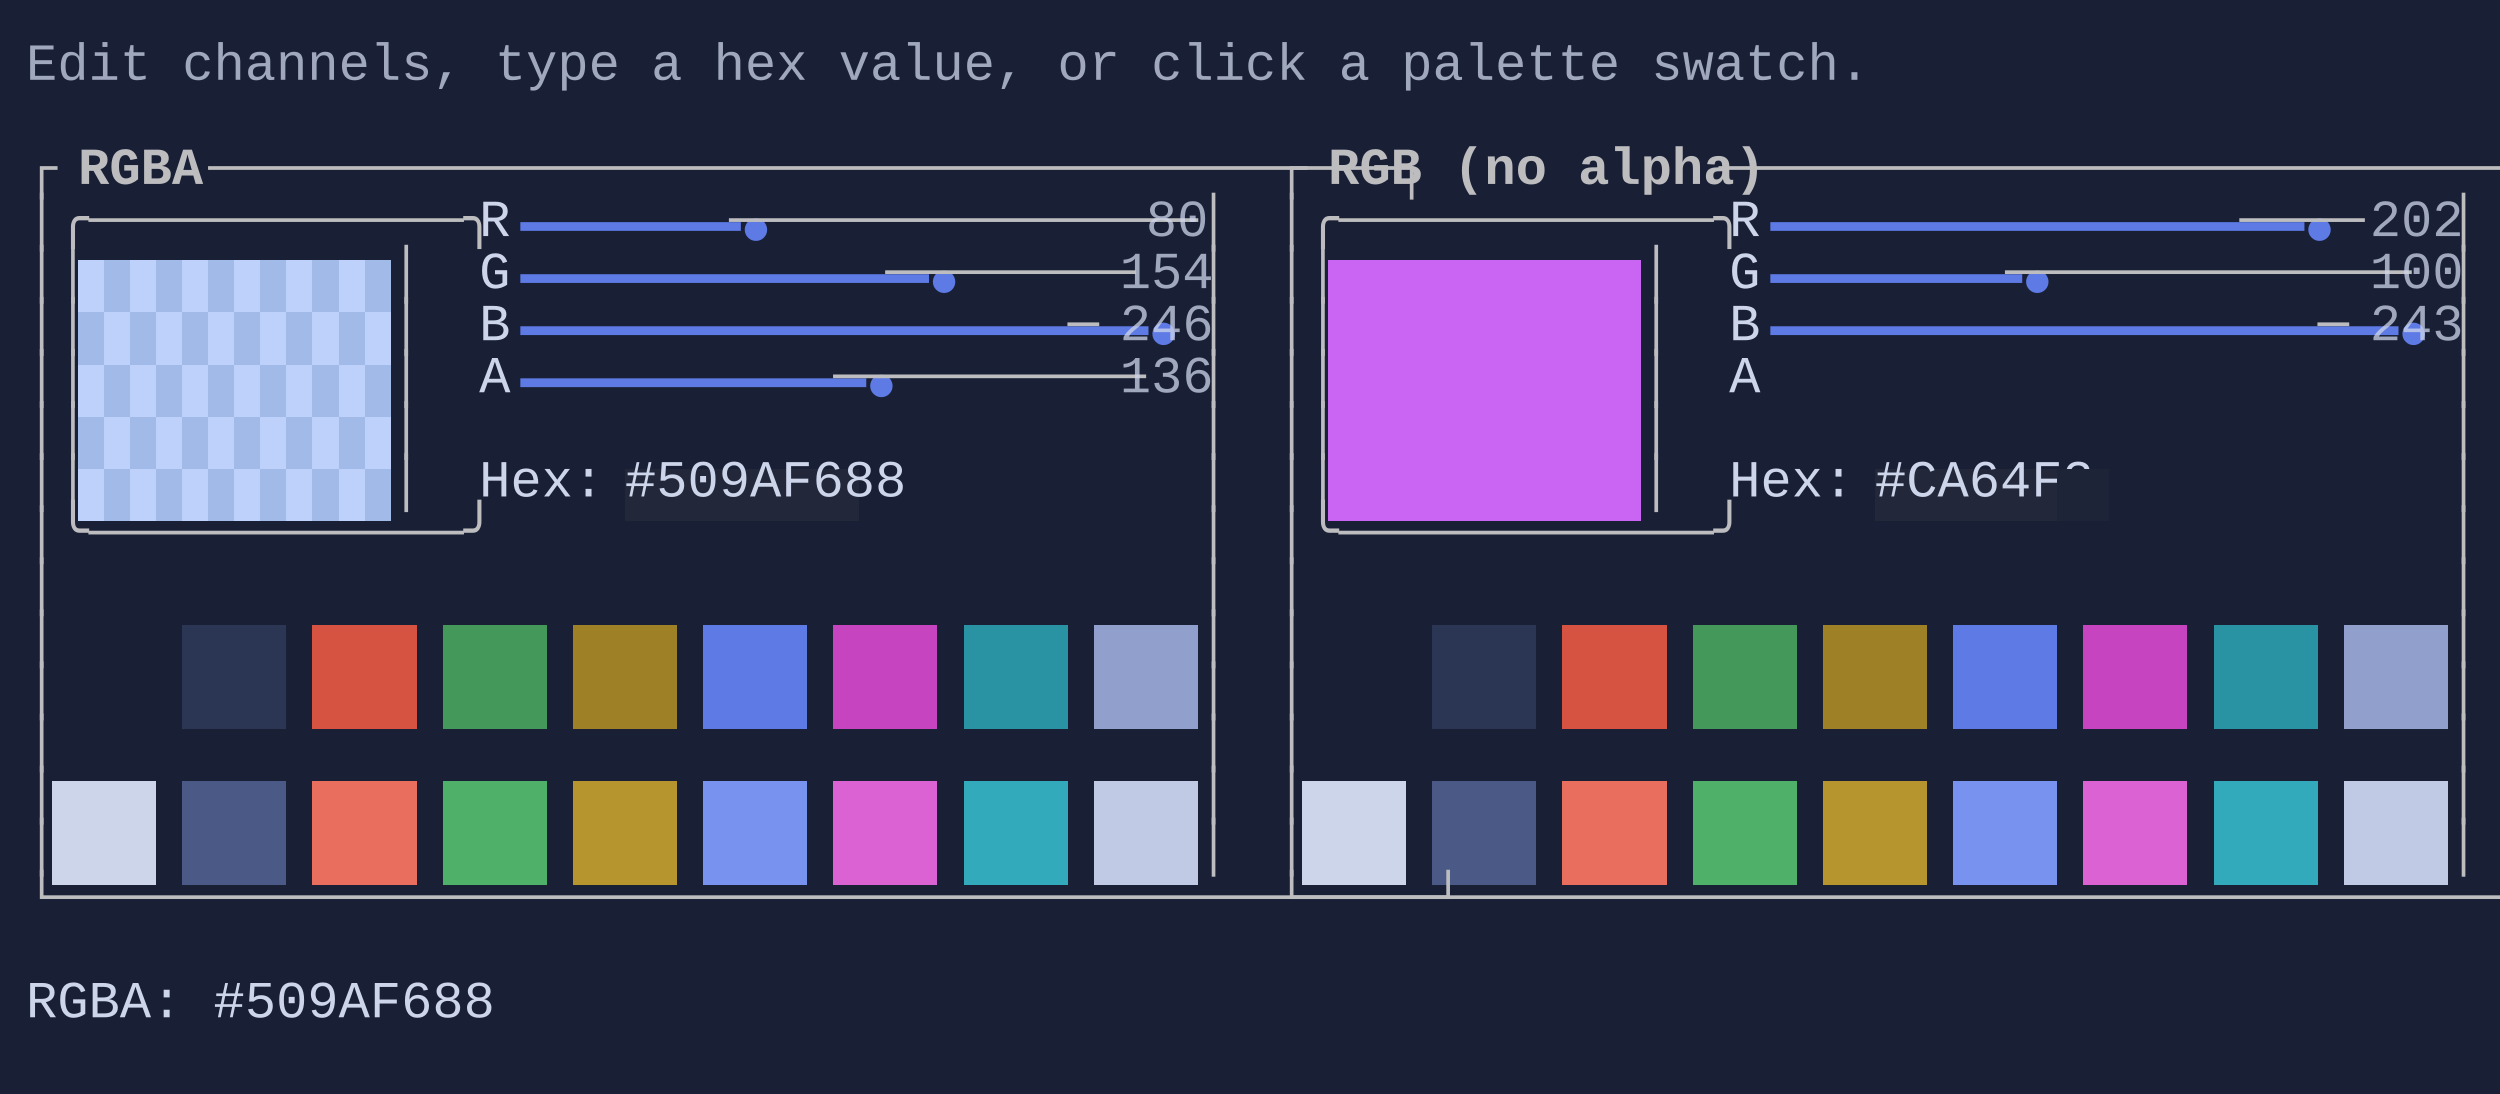
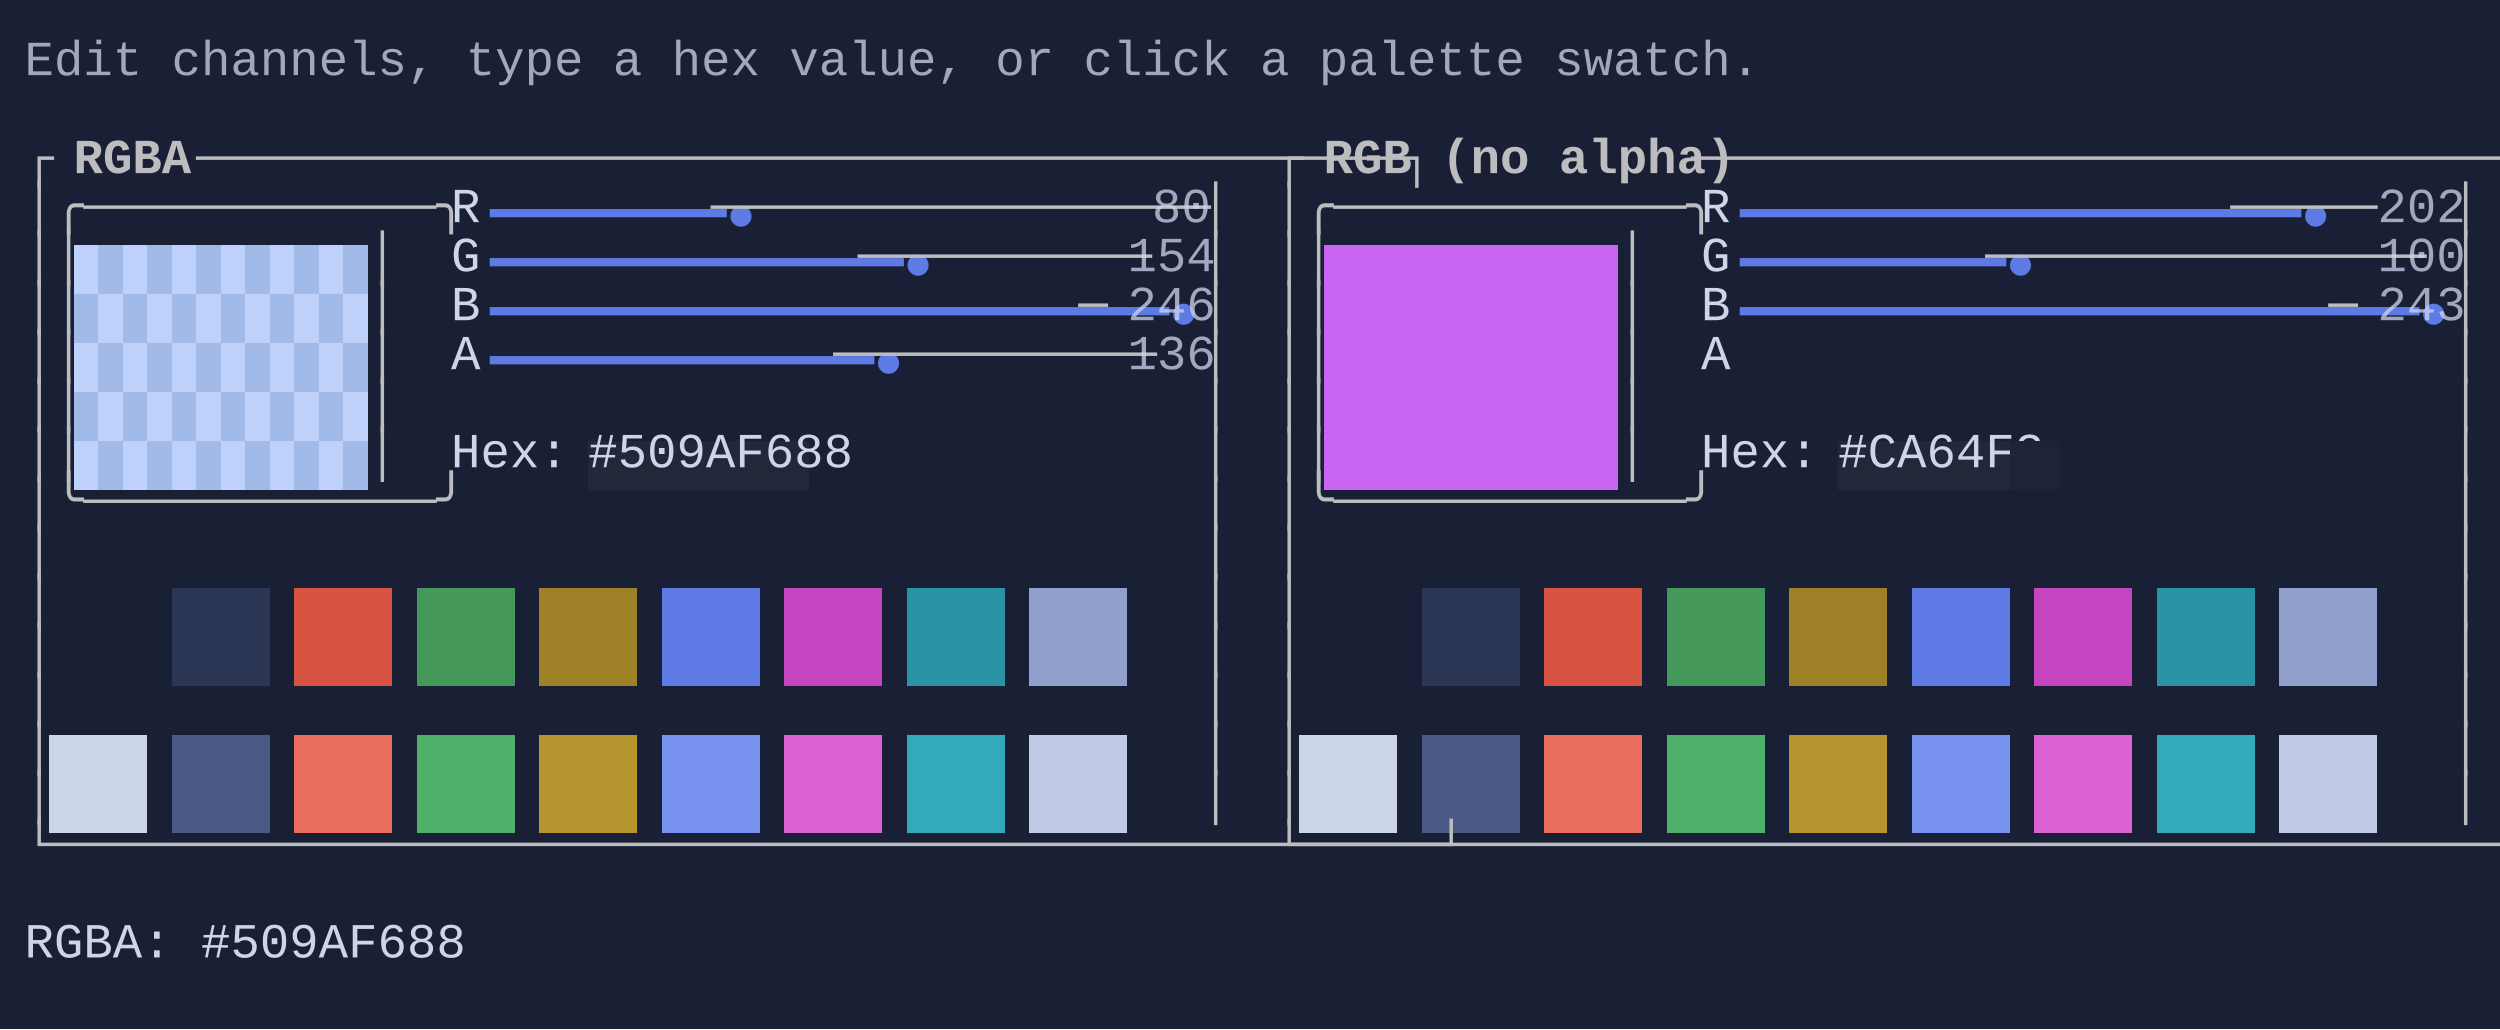
- <svg xmlns="http://www.w3.org/2000/svg" viewBox="0 0 864 378" width="864" height="378" shape-rendering="crispEdges">
+ <svg xmlns="http://www.w3.org/2000/svg" viewBox="0 0 918 378" width="918" height="378" shape-rendering="crispEdges">
  <style>.t{font-family:ui-monospace, SFMono-Regular, Menlo, Monaco, Consolas, "Liberation Mono", "Courier New", monospace;font-size:18px;dominant-baseline:text-before-edge;white-space:pre;font-variant-ligatures:none;font-kerning:none;font-feature-settings:"liga" 0,"calt" 0;letter-spacing:0}</style>
-   <rect x="0" y="0" width="864" height="378" fill="rgb(25,32,54)" />
+   <rect x="0" y="0" width="918" height="378" fill="rgb(25,32,54)" />
  <text class="t" x="9" y="18" fill="rgb(205,213,235)" textLength="531" lengthAdjust="spacing" opacity="0.75" xml:space="preserve">Edit channels, type a hex value, or click a palette swatch.</text>
  <text class="t" x="9" y="54" fill="rgb(189,189,191)" textLength="9" lengthAdjust="spacing" xml:space="preserve">┌</text>
  <text class="t" x="27" y="54" fill="rgb(189,189,191)" textLength="36" lengthAdjust="spacing" font-weight="700" xml:space="preserve">RGBA</text>
-   <text class="t" x="72" y="54" fill="rgb(189,189,191)" textLength="351" lengthAdjust="spacing" xml:space="preserve">──────────────────────────────────────┐</text>
-   <text class="t" x="441" y="54" fill="rgb(189,189,191)" textLength="9" lengthAdjust="spacing" xml:space="preserve">┌</text>
-   <text class="t" x="459" y="54" fill="rgb(189,189,191)" textLength="126" lengthAdjust="spacing" font-weight="700" xml:space="preserve">RGB (no alpha)</text>
-   <text class="t" x="594" y="54" fill="rgb(189,189,191)" textLength="261" lengthAdjust="spacing" xml:space="preserve">────────────────────────────┐</text>
+   <text class="t" x="72" y="54" fill="rgb(189,189,191)" textLength="378" lengthAdjust="spacing" xml:space="preserve">─────────────────────────────────────────┐</text>
+   <text class="t" x="468" y="54" fill="rgb(189,189,191)" textLength="9" lengthAdjust="spacing" xml:space="preserve">┌</text>
+   <text class="t" x="486" y="54" fill="rgb(189,189,191)" textLength="126" lengthAdjust="spacing" font-weight="700" xml:space="preserve">RGB (no alpha)</text>
+   <text class="t" x="621" y="54" fill="rgb(189,189,191)" textLength="288" lengthAdjust="spacing" xml:space="preserve">───────────────────────────────┐</text>
  <text class="t" x="9" y="72" fill="rgb(189,189,191)" textLength="135" lengthAdjust="spacing" xml:space="preserve">│╭────────────╮</text>
  <text class="t" x="144" y="72" fill="rgb(205,213,235)" textLength="36" lengthAdjust="spacing" xml:space="preserve">  R </text>
-   <text class="t" x="180" y="72" fill="rgb(94,122,229)" textLength="72" lengthAdjust="spacing" font-weight="700" xml:space="preserve">━━━━━━━●</text>
-   <text class="t" x="252" y="72" fill="rgb(189,189,191)" textLength="135" lengthAdjust="spacing" xml:space="preserve">───────────────</text>
-   <text class="t" x="396" y="72" fill="rgb(205,213,235)" textLength="18" lengthAdjust="spacing" opacity="0.75" xml:space="preserve">80</text>
-   <text class="t" x="414" y="72" fill="rgb(189,189,191)" textLength="9" lengthAdjust="spacing" xml:space="preserve">│</text>
-   <text class="t" x="441" y="72" fill="rgb(189,189,191)" textLength="135" lengthAdjust="spacing" xml:space="preserve">│╭────────────╮</text>
-   <text class="t" x="576" y="72" fill="rgb(205,213,235)" textLength="36" lengthAdjust="spacing" xml:space="preserve">  R </text>
-   <text class="t" x="612" y="72" fill="rgb(94,122,229)" textLength="162" lengthAdjust="spacing" font-weight="700" xml:space="preserve">━━━━━━━━━━━━━━━━━●</text>
-   <text class="t" x="774" y="72" fill="rgb(189,189,191)" textLength="36" lengthAdjust="spacing" xml:space="preserve">────</text>
-   <text class="t" x="819" y="72" fill="rgb(205,213,235)" textLength="27" lengthAdjust="spacing" opacity="0.75" xml:space="preserve">202</text>
-   <text class="t" x="846" y="72" fill="rgb(189,189,191)" textLength="9" lengthAdjust="spacing" xml:space="preserve">│</text>
+   <text class="t" x="180" y="72" fill="rgb(94,122,229)" textLength="81" lengthAdjust="spacing" font-weight="700" xml:space="preserve">━━━━━━━━●</text>
+   <text class="t" x="261" y="72" fill="rgb(189,189,191)" textLength="153" lengthAdjust="spacing" xml:space="preserve">─────────────────</text>
+   <text class="t" x="423" y="72" fill="rgb(205,213,235)" textLength="18" lengthAdjust="spacing" opacity="0.75" xml:space="preserve">80</text>
+   <text class="t" x="441" y="72" fill="rgb(189,189,191)" textLength="9" lengthAdjust="spacing" xml:space="preserve">│</text>
+   <text class="t" x="468" y="72" fill="rgb(189,189,191)" textLength="135" lengthAdjust="spacing" xml:space="preserve">│╭────────────╮</text>
+   <text class="t" x="603" y="72" fill="rgb(205,213,235)" textLength="36" lengthAdjust="spacing" xml:space="preserve">  R </text>
+   <text class="t" x="639" y="72" fill="rgb(94,122,229)" textLength="180" lengthAdjust="spacing" font-weight="700" xml:space="preserve">━━━━━━━━━━━━━━━━━━━●</text>
+   <text class="t" x="819" y="72" fill="rgb(189,189,191)" textLength="45" lengthAdjust="spacing" xml:space="preserve">─────</text>
+   <text class="t" x="873" y="72" fill="rgb(205,213,235)" textLength="27" lengthAdjust="spacing" opacity="0.75" xml:space="preserve">202</text>
+   <text class="t" x="900" y="72" fill="rgb(189,189,191)" textLength="9" lengthAdjust="spacing" xml:space="preserve">│</text>
  <text class="t" x="9" y="90" fill="rgb(189,189,191)" textLength="18" lengthAdjust="spacing" xml:space="preserve">││</text>
  <rect x="27" y="90" width="9" height="18" fill="rgb(189,209,250)" />
  <rect x="36" y="90" width="9" height="18" fill="rgb(162,186,232)" />
  <rect x="45" y="90" width="9" height="18" fill="rgb(189,209,250)" />
  <rect x="54" y="90" width="9" height="18" fill="rgb(162,186,232)" />
  <rect x="63" y="90" width="9" height="18" fill="rgb(189,209,250)" />
  <rect x="72" y="90" width="9" height="18" fill="rgb(162,186,232)" />
  <rect x="81" y="90" width="9" height="18" fill="rgb(189,209,250)" />
  <rect x="90" y="90" width="9" height="18" fill="rgb(162,186,232)" />
  <rect x="99" y="90" width="9" height="18" fill="rgb(189,209,250)" />
  <rect x="108" y="90" width="9" height="18" fill="rgb(162,186,232)" />
  <rect x="117" y="90" width="9" height="18" fill="rgb(189,209,250)" />
  <rect x="126" y="90" width="9" height="18" fill="rgb(162,186,232)" />
  <text class="t" x="135" y="90" fill="rgb(189,189,191)" textLength="9" lengthAdjust="spacing" xml:space="preserve">│</text>
  <text class="t" x="144" y="90" fill="rgb(205,213,235)" textLength="36" lengthAdjust="spacing" xml:space="preserve">  G </text>
-   <text class="t" x="180" y="90" fill="rgb(94,122,229)" textLength="126" lengthAdjust="spacing" font-weight="700" xml:space="preserve">━━━━━━━━━━━━━●</text>
-   <text class="t" x="306" y="90" fill="rgb(189,189,191)" textLength="72" lengthAdjust="spacing" xml:space="preserve">────────</text>
-   <text class="t" x="387" y="90" fill="rgb(205,213,235)" textLength="27" lengthAdjust="spacing" opacity="0.75" xml:space="preserve">154</text>
-   <text class="t" x="414" y="90" fill="rgb(189,189,191)" textLength="9" lengthAdjust="spacing" xml:space="preserve">│</text>
-   <text class="t" x="441" y="90" fill="rgb(189,189,191)" textLength="18" lengthAdjust="spacing" xml:space="preserve">││</text>
-   <rect x="459" y="90" width="108" height="18" fill="rgb(202,100,243)" />
-   <text class="t" x="567" y="90" fill="rgb(189,189,191)" textLength="9" lengthAdjust="spacing" xml:space="preserve">│</text>
-   <text class="t" x="576" y="90" fill="rgb(205,213,235)" textLength="36" lengthAdjust="spacing" xml:space="preserve">  G </text>
-   <text class="t" x="612" y="90" fill="rgb(94,122,229)" textLength="81" lengthAdjust="spacing" font-weight="700" xml:space="preserve">━━━━━━━━●</text>
-   <text class="t" x="693" y="90" fill="rgb(189,189,191)" textLength="117" lengthAdjust="spacing" xml:space="preserve">─────────────</text>
-   <text class="t" x="819" y="90" fill="rgb(205,213,235)" textLength="27" lengthAdjust="spacing" opacity="0.75" xml:space="preserve">100</text>
-   <text class="t" x="846" y="90" fill="rgb(189,189,191)" textLength="9" lengthAdjust="spacing" xml:space="preserve">│</text>
+   <text class="t" x="180" y="90" fill="rgb(94,122,229)" textLength="135" lengthAdjust="spacing" font-weight="700" xml:space="preserve">━━━━━━━━━━━━━━●</text>
+   <text class="t" x="315" y="90" fill="rgb(189,189,191)" textLength="90" lengthAdjust="spacing" xml:space="preserve">──────────</text>
+   <text class="t" x="414" y="90" fill="rgb(205,213,235)" textLength="27" lengthAdjust="spacing" opacity="0.75" xml:space="preserve">154</text>
+   <text class="t" x="441" y="90" fill="rgb(189,189,191)" textLength="9" lengthAdjust="spacing" xml:space="preserve">│</text>
+   <text class="t" x="468" y="90" fill="rgb(189,189,191)" textLength="18" lengthAdjust="spacing" xml:space="preserve">││</text>
+   <rect x="486" y="90" width="108" height="18" fill="rgb(202,100,243)" />
+   <text class="t" x="594" y="90" fill="rgb(189,189,191)" textLength="9" lengthAdjust="spacing" xml:space="preserve">│</text>
+   <text class="t" x="603" y="90" fill="rgb(205,213,235)" textLength="36" lengthAdjust="spacing" xml:space="preserve">  G </text>
+   <text class="t" x="639" y="90" fill="rgb(94,122,229)" textLength="90" lengthAdjust="spacing" font-weight="700" xml:space="preserve">━━━━━━━━━●</text>
+   <text class="t" x="729" y="90" fill="rgb(189,189,191)" textLength="135" lengthAdjust="spacing" xml:space="preserve">───────────────</text>
+   <text class="t" x="873" y="90" fill="rgb(205,213,235)" textLength="27" lengthAdjust="spacing" opacity="0.75" xml:space="preserve">100</text>
+   <text class="t" x="900" y="90" fill="rgb(189,189,191)" textLength="9" lengthAdjust="spacing" xml:space="preserve">│</text>
  <text class="t" x="9" y="108" fill="rgb(189,189,191)" textLength="18" lengthAdjust="spacing" xml:space="preserve">││</text>
  <rect x="27" y="108" width="9" height="18" fill="rgb(162,186,232)" />
  <rect x="36" y="108" width="9" height="18" fill="rgb(189,209,250)" />
  <rect x="45" y="108" width="9" height="18" fill="rgb(162,186,232)" />
  <rect x="54" y="108" width="9" height="18" fill="rgb(189,209,250)" />
  <rect x="63" y="108" width="9" height="18" fill="rgb(162,186,232)" />
  <rect x="72" y="108" width="9" height="18" fill="rgb(189,209,250)" />
  <rect x="81" y="108" width="9" height="18" fill="rgb(162,186,232)" />
  <rect x="90" y="108" width="9" height="18" fill="rgb(189,209,250)" />
  <rect x="99" y="108" width="9" height="18" fill="rgb(162,186,232)" />
  <rect x="108" y="108" width="9" height="18" fill="rgb(189,209,250)" />
  <rect x="117" y="108" width="9" height="18" fill="rgb(162,186,232)" />
  <rect x="126" y="108" width="9" height="18" fill="rgb(189,209,250)" />
  <text class="t" x="135" y="108" fill="rgb(189,189,191)" textLength="9" lengthAdjust="spacing" xml:space="preserve">│</text>
  <text class="t" x="144" y="108" fill="rgb(205,213,235)" textLength="36" lengthAdjust="spacing" xml:space="preserve">  B </text>
-   <text class="t" x="180" y="108" fill="rgb(94,122,229)" textLength="189" lengthAdjust="spacing" font-weight="700" xml:space="preserve">━━━━━━━━━━━━━━━━━━━━●</text>
-   <text class="t" x="369" y="108" fill="rgb(189,189,191)" textLength="9" lengthAdjust="spacing" xml:space="preserve">─</text>
-   <text class="t" x="387" y="108" fill="rgb(205,213,235)" textLength="27" lengthAdjust="spacing" opacity="0.75" xml:space="preserve">246</text>
-   <text class="t" x="414" y="108" fill="rgb(189,189,191)" textLength="9" lengthAdjust="spacing" xml:space="preserve">│</text>
-   <text class="t" x="441" y="108" fill="rgb(189,189,191)" textLength="18" lengthAdjust="spacing" xml:space="preserve">││</text>
-   <rect x="459" y="108" width="108" height="18" fill="rgb(202,100,243)" />
-   <text class="t" x="567" y="108" fill="rgb(189,189,191)" textLength="9" lengthAdjust="spacing" xml:space="preserve">│</text>
-   <text class="t" x="576" y="108" fill="rgb(205,213,235)" textLength="36" lengthAdjust="spacing" xml:space="preserve">  B </text>
-   <text class="t" x="612" y="108" fill="rgb(94,122,229)" textLength="189" lengthAdjust="spacing" font-weight="700" xml:space="preserve">━━━━━━━━━━━━━━━━━━━━●</text>
-   <text class="t" x="801" y="108" fill="rgb(189,189,191)" textLength="9" lengthAdjust="spacing" xml:space="preserve">─</text>
-   <text class="t" x="819" y="108" fill="rgb(205,213,235)" textLength="27" lengthAdjust="spacing" opacity="0.75" xml:space="preserve">243</text>
-   <text class="t" x="846" y="108" fill="rgb(189,189,191)" textLength="9" lengthAdjust="spacing" xml:space="preserve">│</text>
+   <text class="t" x="180" y="108" fill="rgb(94,122,229)" textLength="216" lengthAdjust="spacing" font-weight="700" xml:space="preserve">━━━━━━━━━━━━━━━━━━━━━━━●</text>
+   <text class="t" x="396" y="108" fill="rgb(189,189,191)" textLength="9" lengthAdjust="spacing" xml:space="preserve">─</text>
+   <text class="t" x="414" y="108" fill="rgb(205,213,235)" textLength="27" lengthAdjust="spacing" opacity="0.75" xml:space="preserve">246</text>
+   <text class="t" x="441" y="108" fill="rgb(189,189,191)" textLength="9" lengthAdjust="spacing" xml:space="preserve">│</text>
+   <text class="t" x="468" y="108" fill="rgb(189,189,191)" textLength="18" lengthAdjust="spacing" xml:space="preserve">││</text>
+   <rect x="486" y="108" width="108" height="18" fill="rgb(202,100,243)" />
+   <text class="t" x="594" y="108" fill="rgb(189,189,191)" textLength="9" lengthAdjust="spacing" xml:space="preserve">│</text>
+   <text class="t" x="603" y="108" fill="rgb(205,213,235)" textLength="36" lengthAdjust="spacing" xml:space="preserve">  B </text>
+   <text class="t" x="639" y="108" fill="rgb(94,122,229)" textLength="216" lengthAdjust="spacing" font-weight="700" xml:space="preserve">━━━━━━━━━━━━━━━━━━━━━━━●</text>
+   <text class="t" x="855" y="108" fill="rgb(189,189,191)" textLength="9" lengthAdjust="spacing" xml:space="preserve">─</text>
+   <text class="t" x="873" y="108" fill="rgb(205,213,235)" textLength="27" lengthAdjust="spacing" opacity="0.75" xml:space="preserve">243</text>
+   <text class="t" x="900" y="108" fill="rgb(189,189,191)" textLength="9" lengthAdjust="spacing" xml:space="preserve">│</text>
  <text class="t" x="9" y="126" fill="rgb(189,189,191)" textLength="18" lengthAdjust="spacing" xml:space="preserve">││</text>
  <rect x="27" y="126" width="9" height="18" fill="rgb(189,209,250)" />
  <rect x="36" y="126" width="9" height="18" fill="rgb(162,186,232)" />
  <rect x="45" y="126" width="9" height="18" fill="rgb(189,209,250)" />
  <rect x="54" y="126" width="9" height="18" fill="rgb(162,186,232)" />
  <rect x="63" y="126" width="9" height="18" fill="rgb(189,209,250)" />
  <rect x="72" y="126" width="9" height="18" fill="rgb(162,186,232)" />
  <rect x="81" y="126" width="9" height="18" fill="rgb(189,209,250)" />
  <rect x="90" y="126" width="9" height="18" fill="rgb(162,186,232)" />
  <rect x="99" y="126" width="9" height="18" fill="rgb(189,209,250)" />
  <rect x="108" y="126" width="9" height="18" fill="rgb(162,186,232)" />
  <rect x="117" y="126" width="9" height="18" fill="rgb(189,209,250)" />
  <rect x="126" y="126" width="9" height="18" fill="rgb(162,186,232)" />
  <text class="t" x="135" y="126" fill="rgb(189,189,191)" textLength="9" lengthAdjust="spacing" xml:space="preserve">│</text>
  <text class="t" x="144" y="126" fill="rgb(205,213,235)" textLength="36" lengthAdjust="spacing" xml:space="preserve">  A </text>
-   <text class="t" x="180" y="126" fill="rgb(94,122,229)" textLength="108" lengthAdjust="spacing" font-weight="700" xml:space="preserve">━━━━━━━━━━━●</text>
-   <text class="t" x="288" y="126" fill="rgb(189,189,191)" textLength="90" lengthAdjust="spacing" xml:space="preserve">──────────</text>
-   <text class="t" x="387" y="126" fill="rgb(205,213,235)" textLength="27" lengthAdjust="spacing" opacity="0.75" xml:space="preserve">136</text>
-   <text class="t" x="414" y="126" fill="rgb(189,189,191)" textLength="9" lengthAdjust="spacing" xml:space="preserve">│</text>
-   <text class="t" x="441" y="126" fill="rgb(189,189,191)" textLength="18" lengthAdjust="spacing" xml:space="preserve">││</text>
-   <rect x="459" y="126" width="108" height="18" fill="rgb(202,100,243)" />
-   <text class="t" x="567" y="126" fill="rgb(189,189,191)" textLength="9" lengthAdjust="spacing" xml:space="preserve">│</text>
-   <text class="t" x="576" y="126" fill="rgb(205,213,235)" textLength="270" lengthAdjust="spacing" xml:space="preserve">  A                           </text>
-   <text class="t" x="846" y="126" fill="rgb(189,189,191)" textLength="9" lengthAdjust="spacing" xml:space="preserve">│</text>
+   <text class="t" x="180" y="126" fill="rgb(94,122,229)" textLength="126" lengthAdjust="spacing" font-weight="700" xml:space="preserve">━━━━━━━━━━━━━●</text>
+   <text class="t" x="306" y="126" fill="rgb(189,189,191)" textLength="99" lengthAdjust="spacing" xml:space="preserve">───────────</text>
+   <text class="t" x="414" y="126" fill="rgb(205,213,235)" textLength="27" lengthAdjust="spacing" opacity="0.75" xml:space="preserve">136</text>
+   <text class="t" x="441" y="126" fill="rgb(189,189,191)" textLength="9" lengthAdjust="spacing" xml:space="preserve">│</text>
+   <text class="t" x="468" y="126" fill="rgb(189,189,191)" textLength="18" lengthAdjust="spacing" xml:space="preserve">││</text>
+   <rect x="486" y="126" width="108" height="18" fill="rgb(202,100,243)" />
+   <text class="t" x="594" y="126" fill="rgb(189,189,191)" textLength="9" lengthAdjust="spacing" xml:space="preserve">│</text>
+   <text class="t" x="603" y="126" fill="rgb(205,213,235)" textLength="297" lengthAdjust="spacing" xml:space="preserve">  A                              </text>
+   <text class="t" x="900" y="126" fill="rgb(189,189,191)" textLength="9" lengthAdjust="spacing" xml:space="preserve">│</text>
  <text class="t" x="9" y="144" fill="rgb(189,189,191)" textLength="18" lengthAdjust="spacing" xml:space="preserve">││</text>
  <rect x="27" y="144" width="9" height="18" fill="rgb(162,186,232)" />
  <rect x="36" y="144" width="9" height="18" fill="rgb(189,209,250)" />
  <rect x="45" y="144" width="9" height="18" fill="rgb(162,186,232)" />
  <rect x="54" y="144" width="9" height="18" fill="rgb(189,209,250)" />
  <rect x="63" y="144" width="9" height="18" fill="rgb(162,186,232)" />
  <rect x="72" y="144" width="9" height="18" fill="rgb(189,209,250)" />
  <rect x="81" y="144" width="9" height="18" fill="rgb(162,186,232)" />
  <rect x="90" y="144" width="9" height="18" fill="rgb(189,209,250)" />
  <rect x="99" y="144" width="9" height="18" fill="rgb(162,186,232)" />
  <rect x="108" y="144" width="9" height="18" fill="rgb(189,209,250)" />
  <rect x="117" y="144" width="9" height="18" fill="rgb(162,186,232)" />
  <rect x="126" y="144" width="9" height="18" fill="rgb(189,209,250)" />
  <text class="t" x="135" y="144" fill="rgb(189,189,191)" textLength="9" lengthAdjust="spacing" xml:space="preserve">│</text>
-   <text class="t" x="414" y="144" fill="rgb(189,189,191)" textLength="9" lengthAdjust="spacing" xml:space="preserve">│</text>
-   <text class="t" x="441" y="144" fill="rgb(189,189,191)" textLength="18" lengthAdjust="spacing" xml:space="preserve">││</text>
-   <rect x="459" y="144" width="108" height="18" fill="rgb(202,100,243)" />
-   <text class="t" x="567" y="144" fill="rgb(189,189,191)" textLength="9" lengthAdjust="spacing" xml:space="preserve">│</text>
-   <text class="t" x="846" y="144" fill="rgb(189,189,191)" textLength="9" lengthAdjust="spacing" xml:space="preserve">│</text>
+   <text class="t" x="441" y="144" fill="rgb(189,189,191)" textLength="9" lengthAdjust="spacing" xml:space="preserve">│</text>
+   <text class="t" x="468" y="144" fill="rgb(189,189,191)" textLength="18" lengthAdjust="spacing" xml:space="preserve">││</text>
+   <rect x="486" y="144" width="108" height="18" fill="rgb(202,100,243)" />
+   <text class="t" x="594" y="144" fill="rgb(189,189,191)" textLength="9" lengthAdjust="spacing" xml:space="preserve">│</text>
+   <text class="t" x="900" y="144" fill="rgb(189,189,191)" textLength="9" lengthAdjust="spacing" xml:space="preserve">│</text>
  <text class="t" x="9" y="162" fill="rgb(189,189,191)" textLength="18" lengthAdjust="spacing" xml:space="preserve">││</text>
  <rect x="27" y="162" width="9" height="18" fill="rgb(189,209,250)" />
  <rect x="36" y="162" width="9" height="18" fill="rgb(162,186,232)" />
  <rect x="45" y="162" width="9" height="18" fill="rgb(189,209,250)" />
  <rect x="54" y="162" width="9" height="18" fill="rgb(162,186,232)" />
  <rect x="63" y="162" width="9" height="18" fill="rgb(189,209,250)" />
  <rect x="72" y="162" width="9" height="18" fill="rgb(162,186,232)" />
  <rect x="81" y="162" width="9" height="18" fill="rgb(189,209,250)" />
  <rect x="90" y="162" width="9" height="18" fill="rgb(162,186,232)" />
  <rect x="99" y="162" width="9" height="18" fill="rgb(189,209,250)" />
  <rect x="108" y="162" width="9" height="18" fill="rgb(162,186,232)" />
  <rect x="117" y="162" width="9" height="18" fill="rgb(189,209,250)" />
  <rect x="126" y="162" width="9" height="18" fill="rgb(162,186,232)" />
  <text class="t" x="135" y="162" fill="rgb(189,189,191)" textLength="9" lengthAdjust="spacing" xml:space="preserve">│</text>
  <text class="t" x="144" y="162" fill="rgb(205,213,235)" textLength="72" lengthAdjust="spacing" xml:space="preserve">  Hex:  </text>
  <rect x="216" y="162" width="81" height="18" fill="rgb(34,40,58)" />
  <text class="t" x="216" y="162" fill="rgb(205,213,235)" textLength="81" lengthAdjust="spacing" xml:space="preserve">#509AF688</text>
-   <text class="t" x="414" y="162" fill="rgb(189,189,191)" textLength="9" lengthAdjust="spacing" xml:space="preserve">│</text>
-   <text class="t" x="441" y="162" fill="rgb(189,189,191)" textLength="18" lengthAdjust="spacing" xml:space="preserve">││</text>
-   <rect x="459" y="162" width="108" height="18" fill="rgb(202,100,243)" />
-   <text class="t" x="567" y="162" fill="rgb(189,189,191)" textLength="9" lengthAdjust="spacing" xml:space="preserve">│</text>
-   <text class="t" x="576" y="162" fill="rgb(205,213,235)" textLength="72" lengthAdjust="spacing" xml:space="preserve">  Hex:  </text>
-   <rect x="648" y="162" width="63" height="18" fill="rgb(34,40,58)" />
-   <text class="t" x="648" y="162" fill="rgb(205,213,235)" textLength="63" lengthAdjust="spacing" xml:space="preserve">#CA64F3</text>
-   <rect x="711" y="162" width="18" height="18" fill="rgb(30,36,56)" />
-   <text class="t" x="846" y="162" fill="rgb(189,189,191)" textLength="9" lengthAdjust="spacing" xml:space="preserve">│</text>
+   <text class="t" x="441" y="162" fill="rgb(189,189,191)" textLength="9" lengthAdjust="spacing" xml:space="preserve">│</text>
+   <text class="t" x="468" y="162" fill="rgb(189,189,191)" textLength="18" lengthAdjust="spacing" xml:space="preserve">││</text>
+   <rect x="486" y="162" width="108" height="18" fill="rgb(202,100,243)" />
+   <text class="t" x="594" y="162" fill="rgb(189,189,191)" textLength="9" lengthAdjust="spacing" xml:space="preserve">│</text>
+   <text class="t" x="603" y="162" fill="rgb(205,213,235)" textLength="72" lengthAdjust="spacing" xml:space="preserve">  Hex:  </text>
+   <rect x="675" y="162" width="63" height="18" fill="rgb(34,40,58)" />
+   <text class="t" x="675" y="162" fill="rgb(205,213,235)" textLength="63" lengthAdjust="spacing" xml:space="preserve">#CA64F3</text>
+   <rect x="738" y="162" width="18" height="18" fill="rgb(30,36,56)" />
+   <text class="t" x="900" y="162" fill="rgb(189,189,191)" textLength="9" lengthAdjust="spacing" xml:space="preserve">│</text>
  <text class="t" x="9" y="180" fill="rgb(189,189,191)" textLength="135" lengthAdjust="spacing" xml:space="preserve">│╰────────────╯</text>
-   <text class="t" x="414" y="180" fill="rgb(189,189,191)" textLength="9" lengthAdjust="spacing" xml:space="preserve">│</text>
-   <text class="t" x="441" y="180" fill="rgb(189,189,191)" textLength="135" lengthAdjust="spacing" xml:space="preserve">│╰────────────╯</text>
-   <text class="t" x="846" y="180" fill="rgb(189,189,191)" textLength="9" lengthAdjust="spacing" xml:space="preserve">│</text>
+   <text class="t" x="441" y="180" fill="rgb(189,189,191)" textLength="9" lengthAdjust="spacing" xml:space="preserve">│</text>
+   <text class="t" x="468" y="180" fill="rgb(189,189,191)" textLength="135" lengthAdjust="spacing" xml:space="preserve">│╰────────────╯</text>
+   <text class="t" x="900" y="180" fill="rgb(189,189,191)" textLength="9" lengthAdjust="spacing" xml:space="preserve">│</text>
  <text class="t" x="9" y="198" fill="rgb(189,189,191)" textLength="9" lengthAdjust="spacing" xml:space="preserve">│</text>
-   <text class="t" x="414" y="198" fill="rgb(189,189,191)" textLength="9" lengthAdjust="spacing" xml:space="preserve">│</text>
  <text class="t" x="441" y="198" fill="rgb(189,189,191)" textLength="9" lengthAdjust="spacing" xml:space="preserve">│</text>
-   <text class="t" x="846" y="198" fill="rgb(189,189,191)" textLength="9" lengthAdjust="spacing" xml:space="preserve">│</text>
+   <text class="t" x="468" y="198" fill="rgb(189,189,191)" textLength="9" lengthAdjust="spacing" xml:space="preserve">│</text>
+   <text class="t" x="900" y="198" fill="rgb(189,189,191)" textLength="9" lengthAdjust="spacing" xml:space="preserve">│</text>
  <text class="t" x="9" y="216" fill="rgb(189,189,191)" textLength="9" lengthAdjust="spacing" xml:space="preserve">│</text>
  <rect x="63" y="216" width="36" height="18" fill="rgb(43,53,84)" />
  <rect x="108" y="216" width="36" height="18" fill="rgb(214,83,66)" />
  <rect x="153" y="216" width="36" height="18" fill="rgb(67,152,90)" />
  <rect x="198" y="216" width="36" height="18" fill="rgb(158,128,38)" />
  <rect x="243" y="216" width="36" height="18" fill="rgb(94,122,229)" />
  <rect x="288" y="216" width="36" height="18" fill="rgb(198,68,191)" />
  <rect x="333" y="216" width="36" height="18" fill="rgb(41,147,163)" />
  <rect x="378" y="216" width="36" height="18" fill="rgb(144,159,204)" />
-   <text class="t" x="414" y="216" fill="rgb(189,189,191)" textLength="9" lengthAdjust="spacing" xml:space="preserve">│</text>
  <text class="t" x="441" y="216" fill="rgb(189,189,191)" textLength="9" lengthAdjust="spacing" xml:space="preserve">│</text>
-   <rect x="495" y="216" width="36" height="18" fill="rgb(43,53,84)" />
-   <rect x="540" y="216" width="36" height="18" fill="rgb(214,83,66)" />
-   <rect x="585" y="216" width="36" height="18" fill="rgb(67,152,90)" />
-   <rect x="630" y="216" width="36" height="18" fill="rgb(158,128,38)" />
-   <rect x="675" y="216" width="36" height="18" fill="rgb(94,122,229)" />
-   <rect x="720" y="216" width="36" height="18" fill="rgb(198,68,191)" />
-   <rect x="765" y="216" width="36" height="18" fill="rgb(41,147,163)" />
-   <rect x="810" y="216" width="36" height="18" fill="rgb(144,159,204)" />
-   <text class="t" x="846" y="216" fill="rgb(189,189,191)" textLength="9" lengthAdjust="spacing" xml:space="preserve">│</text>
+   <text class="t" x="468" y="216" fill="rgb(189,189,191)" textLength="9" lengthAdjust="spacing" xml:space="preserve">│</text>
+   <rect x="522" y="216" width="36" height="18" fill="rgb(43,53,84)" />
+   <rect x="567" y="216" width="36" height="18" fill="rgb(214,83,66)" />
+   <rect x="612" y="216" width="36" height="18" fill="rgb(67,152,90)" />
+   <rect x="657" y="216" width="36" height="18" fill="rgb(158,128,38)" />
+   <rect x="702" y="216" width="36" height="18" fill="rgb(94,122,229)" />
+   <rect x="747" y="216" width="36" height="18" fill="rgb(198,68,191)" />
+   <rect x="792" y="216" width="36" height="18" fill="rgb(41,147,163)" />
+   <rect x="837" y="216" width="36" height="18" fill="rgb(144,159,204)" />
+   <text class="t" x="900" y="216" fill="rgb(189,189,191)" textLength="9" lengthAdjust="spacing" xml:space="preserve">│</text>
  <text class="t" x="9" y="234" fill="rgb(189,189,191)" textLength="9" lengthAdjust="spacing" xml:space="preserve">│</text>
  <rect x="63" y="234" width="36" height="18" fill="rgb(43,53,84)" />
  <rect x="108" y="234" width="36" height="18" fill="rgb(214,83,66)" />
  <rect x="153" y="234" width="36" height="18" fill="rgb(67,152,90)" />
  <rect x="198" y="234" width="36" height="18" fill="rgb(158,128,38)" />
  <rect x="243" y="234" width="36" height="18" fill="rgb(94,122,229)" />
  <rect x="288" y="234" width="36" height="18" fill="rgb(198,68,191)" />
  <rect x="333" y="234" width="36" height="18" fill="rgb(41,147,163)" />
  <rect x="378" y="234" width="36" height="18" fill="rgb(144,159,204)" />
-   <text class="t" x="414" y="234" fill="rgb(189,189,191)" textLength="9" lengthAdjust="spacing" xml:space="preserve">│</text>
  <text class="t" x="441" y="234" fill="rgb(189,189,191)" textLength="9" lengthAdjust="spacing" xml:space="preserve">│</text>
-   <rect x="495" y="234" width="36" height="18" fill="rgb(43,53,84)" />
-   <rect x="540" y="234" width="36" height="18" fill="rgb(214,83,66)" />
-   <rect x="585" y="234" width="36" height="18" fill="rgb(67,152,90)" />
-   <rect x="630" y="234" width="36" height="18" fill="rgb(158,128,38)" />
-   <rect x="675" y="234" width="36" height="18" fill="rgb(94,122,229)" />
-   <rect x="720" y="234" width="36" height="18" fill="rgb(198,68,191)" />
-   <rect x="765" y="234" width="36" height="18" fill="rgb(41,147,163)" />
-   <rect x="810" y="234" width="36" height="18" fill="rgb(144,159,204)" />
-   <text class="t" x="846" y="234" fill="rgb(189,189,191)" textLength="9" lengthAdjust="spacing" xml:space="preserve">│</text>
+   <text class="t" x="468" y="234" fill="rgb(189,189,191)" textLength="9" lengthAdjust="spacing" xml:space="preserve">│</text>
+   <rect x="522" y="234" width="36" height="18" fill="rgb(43,53,84)" />
+   <rect x="567" y="234" width="36" height="18" fill="rgb(214,83,66)" />
+   <rect x="612" y="234" width="36" height="18" fill="rgb(67,152,90)" />
+   <rect x="657" y="234" width="36" height="18" fill="rgb(158,128,38)" />
+   <rect x="702" y="234" width="36" height="18" fill="rgb(94,122,229)" />
+   <rect x="747" y="234" width="36" height="18" fill="rgb(198,68,191)" />
+   <rect x="792" y="234" width="36" height="18" fill="rgb(41,147,163)" />
+   <rect x="837" y="234" width="36" height="18" fill="rgb(144,159,204)" />
+   <text class="t" x="900" y="234" fill="rgb(189,189,191)" textLength="9" lengthAdjust="spacing" xml:space="preserve">│</text>
  <text class="t" x="9" y="252" fill="rgb(189,189,191)" textLength="9" lengthAdjust="spacing" xml:space="preserve">│</text>
-   <text class="t" x="414" y="252" fill="rgb(189,189,191)" textLength="9" lengthAdjust="spacing" xml:space="preserve">│</text>
  <text class="t" x="441" y="252" fill="rgb(189,189,191)" textLength="9" lengthAdjust="spacing" xml:space="preserve">│</text>
-   <text class="t" x="846" y="252" fill="rgb(189,189,191)" textLength="9" lengthAdjust="spacing" xml:space="preserve">│</text>
+   <text class="t" x="468" y="252" fill="rgb(189,189,191)" textLength="9" lengthAdjust="spacing" xml:space="preserve">│</text>
+   <text class="t" x="900" y="252" fill="rgb(189,189,191)" textLength="9" lengthAdjust="spacing" xml:space="preserve">│</text>
  <text class="t" x="9" y="270" fill="rgb(189,189,191)" textLength="9" lengthAdjust="spacing" xml:space="preserve">│</text>
  <rect x="18" y="270" width="36" height="18" fill="rgb(205,213,235)" />
  <rect x="63" y="270" width="36" height="18" fill="rgb(75,89,135)" />
  <rect x="108" y="270" width="36" height="18" fill="rgb(233,110,93)" />
  <rect x="153" y="270" width="36" height="18" fill="rgb(79,176,105)" />
  <rect x="198" y="270" width="36" height="18" fill="rgb(182,149,46)" />
  <rect x="243" y="270" width="36" height="18" fill="rgb(119,147,239)" />
  <rect x="288" y="270" width="36" height="18" fill="rgb(218,98,210)" />
  <rect x="333" y="270" width="36" height="18" fill="rgb(50,170,188)" />
  <rect x="378" y="270" width="36" height="18" fill="rgb(192,202,229)" />
-   <text class="t" x="414" y="270" fill="rgb(189,189,191)" textLength="9" lengthAdjust="spacing" xml:space="preserve">│</text>
  <text class="t" x="441" y="270" fill="rgb(189,189,191)" textLength="9" lengthAdjust="spacing" xml:space="preserve">│</text>
-   <rect x="450" y="270" width="36" height="18" fill="rgb(205,213,235)" />
-   <rect x="495" y="270" width="36" height="18" fill="rgb(75,89,135)" />
-   <rect x="540" y="270" width="36" height="18" fill="rgb(233,110,93)" />
-   <rect x="585" y="270" width="36" height="18" fill="rgb(79,176,105)" />
-   <rect x="630" y="270" width="36" height="18" fill="rgb(182,149,46)" />
-   <rect x="675" y="270" width="36" height="18" fill="rgb(119,147,239)" />
-   <rect x="720" y="270" width="36" height="18" fill="rgb(218,98,210)" />
-   <rect x="765" y="270" width="36" height="18" fill="rgb(50,170,188)" />
-   <rect x="810" y="270" width="36" height="18" fill="rgb(192,202,229)" />
-   <text class="t" x="846" y="270" fill="rgb(189,189,191)" textLength="9" lengthAdjust="spacing" xml:space="preserve">│</text>
+   <text class="t" x="468" y="270" fill="rgb(189,189,191)" textLength="9" lengthAdjust="spacing" xml:space="preserve">│</text>
+   <rect x="477" y="270" width="36" height="18" fill="rgb(205,213,235)" />
+   <rect x="522" y="270" width="36" height="18" fill="rgb(75,89,135)" />
+   <rect x="567" y="270" width="36" height="18" fill="rgb(233,110,93)" />
+   <rect x="612" y="270" width="36" height="18" fill="rgb(79,176,105)" />
+   <rect x="657" y="270" width="36" height="18" fill="rgb(182,149,46)" />
+   <rect x="702" y="270" width="36" height="18" fill="rgb(119,147,239)" />
+   <rect x="747" y="270" width="36" height="18" fill="rgb(218,98,210)" />
+   <rect x="792" y="270" width="36" height="18" fill="rgb(50,170,188)" />
+   <rect x="837" y="270" width="36" height="18" fill="rgb(192,202,229)" />
+   <text class="t" x="900" y="270" fill="rgb(189,189,191)" textLength="9" lengthAdjust="spacing" xml:space="preserve">│</text>
  <text class="t" x="9" y="288" fill="rgb(189,189,191)" textLength="9" lengthAdjust="spacing" xml:space="preserve">│</text>
  <rect x="18" y="288" width="36" height="18" fill="rgb(205,213,235)" />
  <rect x="63" y="288" width="36" height="18" fill="rgb(75,89,135)" />
  <rect x="108" y="288" width="36" height="18" fill="rgb(233,110,93)" />
  <rect x="153" y="288" width="36" height="18" fill="rgb(79,176,105)" />
  <rect x="198" y="288" width="36" height="18" fill="rgb(182,149,46)" />
  <rect x="243" y="288" width="36" height="18" fill="rgb(119,147,239)" />
  <rect x="288" y="288" width="36" height="18" fill="rgb(218,98,210)" />
  <rect x="333" y="288" width="36" height="18" fill="rgb(50,170,188)" />
  <rect x="378" y="288" width="36" height="18" fill="rgb(192,202,229)" />
-   <text class="t" x="414" y="288" fill="rgb(189,189,191)" textLength="9" lengthAdjust="spacing" xml:space="preserve">│</text>
  <text class="t" x="441" y="288" fill="rgb(189,189,191)" textLength="9" lengthAdjust="spacing" xml:space="preserve">│</text>
-   <rect x="450" y="288" width="36" height="18" fill="rgb(205,213,235)" />
-   <rect x="495" y="288" width="36" height="18" fill="rgb(75,89,135)" />
-   <rect x="540" y="288" width="36" height="18" fill="rgb(233,110,93)" />
-   <rect x="585" y="288" width="36" height="18" fill="rgb(79,176,105)" />
-   <rect x="630" y="288" width="36" height="18" fill="rgb(182,149,46)" />
-   <rect x="675" y="288" width="36" height="18" fill="rgb(119,147,239)" />
-   <rect x="720" y="288" width="36" height="18" fill="rgb(218,98,210)" />
-   <rect x="765" y="288" width="36" height="18" fill="rgb(50,170,188)" />
-   <rect x="810" y="288" width="36" height="18" fill="rgb(192,202,229)" />
-   <text class="t" x="846" y="288" fill="rgb(189,189,191)" textLength="9" lengthAdjust="spacing" xml:space="preserve">│</text>
-   <text class="t" x="9" y="306" fill="rgb(189,189,191)" textLength="414" lengthAdjust="spacing" xml:space="preserve">└────────────────────────────────────────────┘</text>
-   <text class="t" x="441" y="306" fill="rgb(189,189,191)" textLength="414" lengthAdjust="spacing" xml:space="preserve">└────────────────────────────────────────────┘</text>
-   <text class="t" x="9" y="342" fill="rgb(205,213,235)" textLength="855" lengthAdjust="spacing" xml:space="preserve">RGBA: #509AF688                                                                                </text>
+   <text class="t" x="468" y="288" fill="rgb(189,189,191)" textLength="9" lengthAdjust="spacing" xml:space="preserve">│</text>
+   <rect x="477" y="288" width="36" height="18" fill="rgb(205,213,235)" />
+   <rect x="522" y="288" width="36" height="18" fill="rgb(75,89,135)" />
+   <rect x="567" y="288" width="36" height="18" fill="rgb(233,110,93)" />
+   <rect x="612" y="288" width="36" height="18" fill="rgb(79,176,105)" />
+   <rect x="657" y="288" width="36" height="18" fill="rgb(182,149,46)" />
+   <rect x="702" y="288" width="36" height="18" fill="rgb(119,147,239)" />
+   <rect x="747" y="288" width="36" height="18" fill="rgb(218,98,210)" />
+   <rect x="792" y="288" width="36" height="18" fill="rgb(50,170,188)" />
+   <rect x="837" y="288" width="36" height="18" fill="rgb(192,202,229)" />
+   <text class="t" x="900" y="288" fill="rgb(189,189,191)" textLength="9" lengthAdjust="spacing" xml:space="preserve">│</text>
+   <text class="t" x="9" y="306" fill="rgb(189,189,191)" textLength="441" lengthAdjust="spacing" xml:space="preserve">└───────────────────────────────────────────────┘</text>
+   <text class="t" x="468" y="306" fill="rgb(189,189,191)" textLength="441" lengthAdjust="spacing" xml:space="preserve">└───────────────────────────────────────────────┘</text>
+   <text class="t" x="9" y="342" fill="rgb(205,213,235)" textLength="900" lengthAdjust="spacing" xml:space="preserve">RGBA: #509AF688                                                                                     </text>
</svg>
